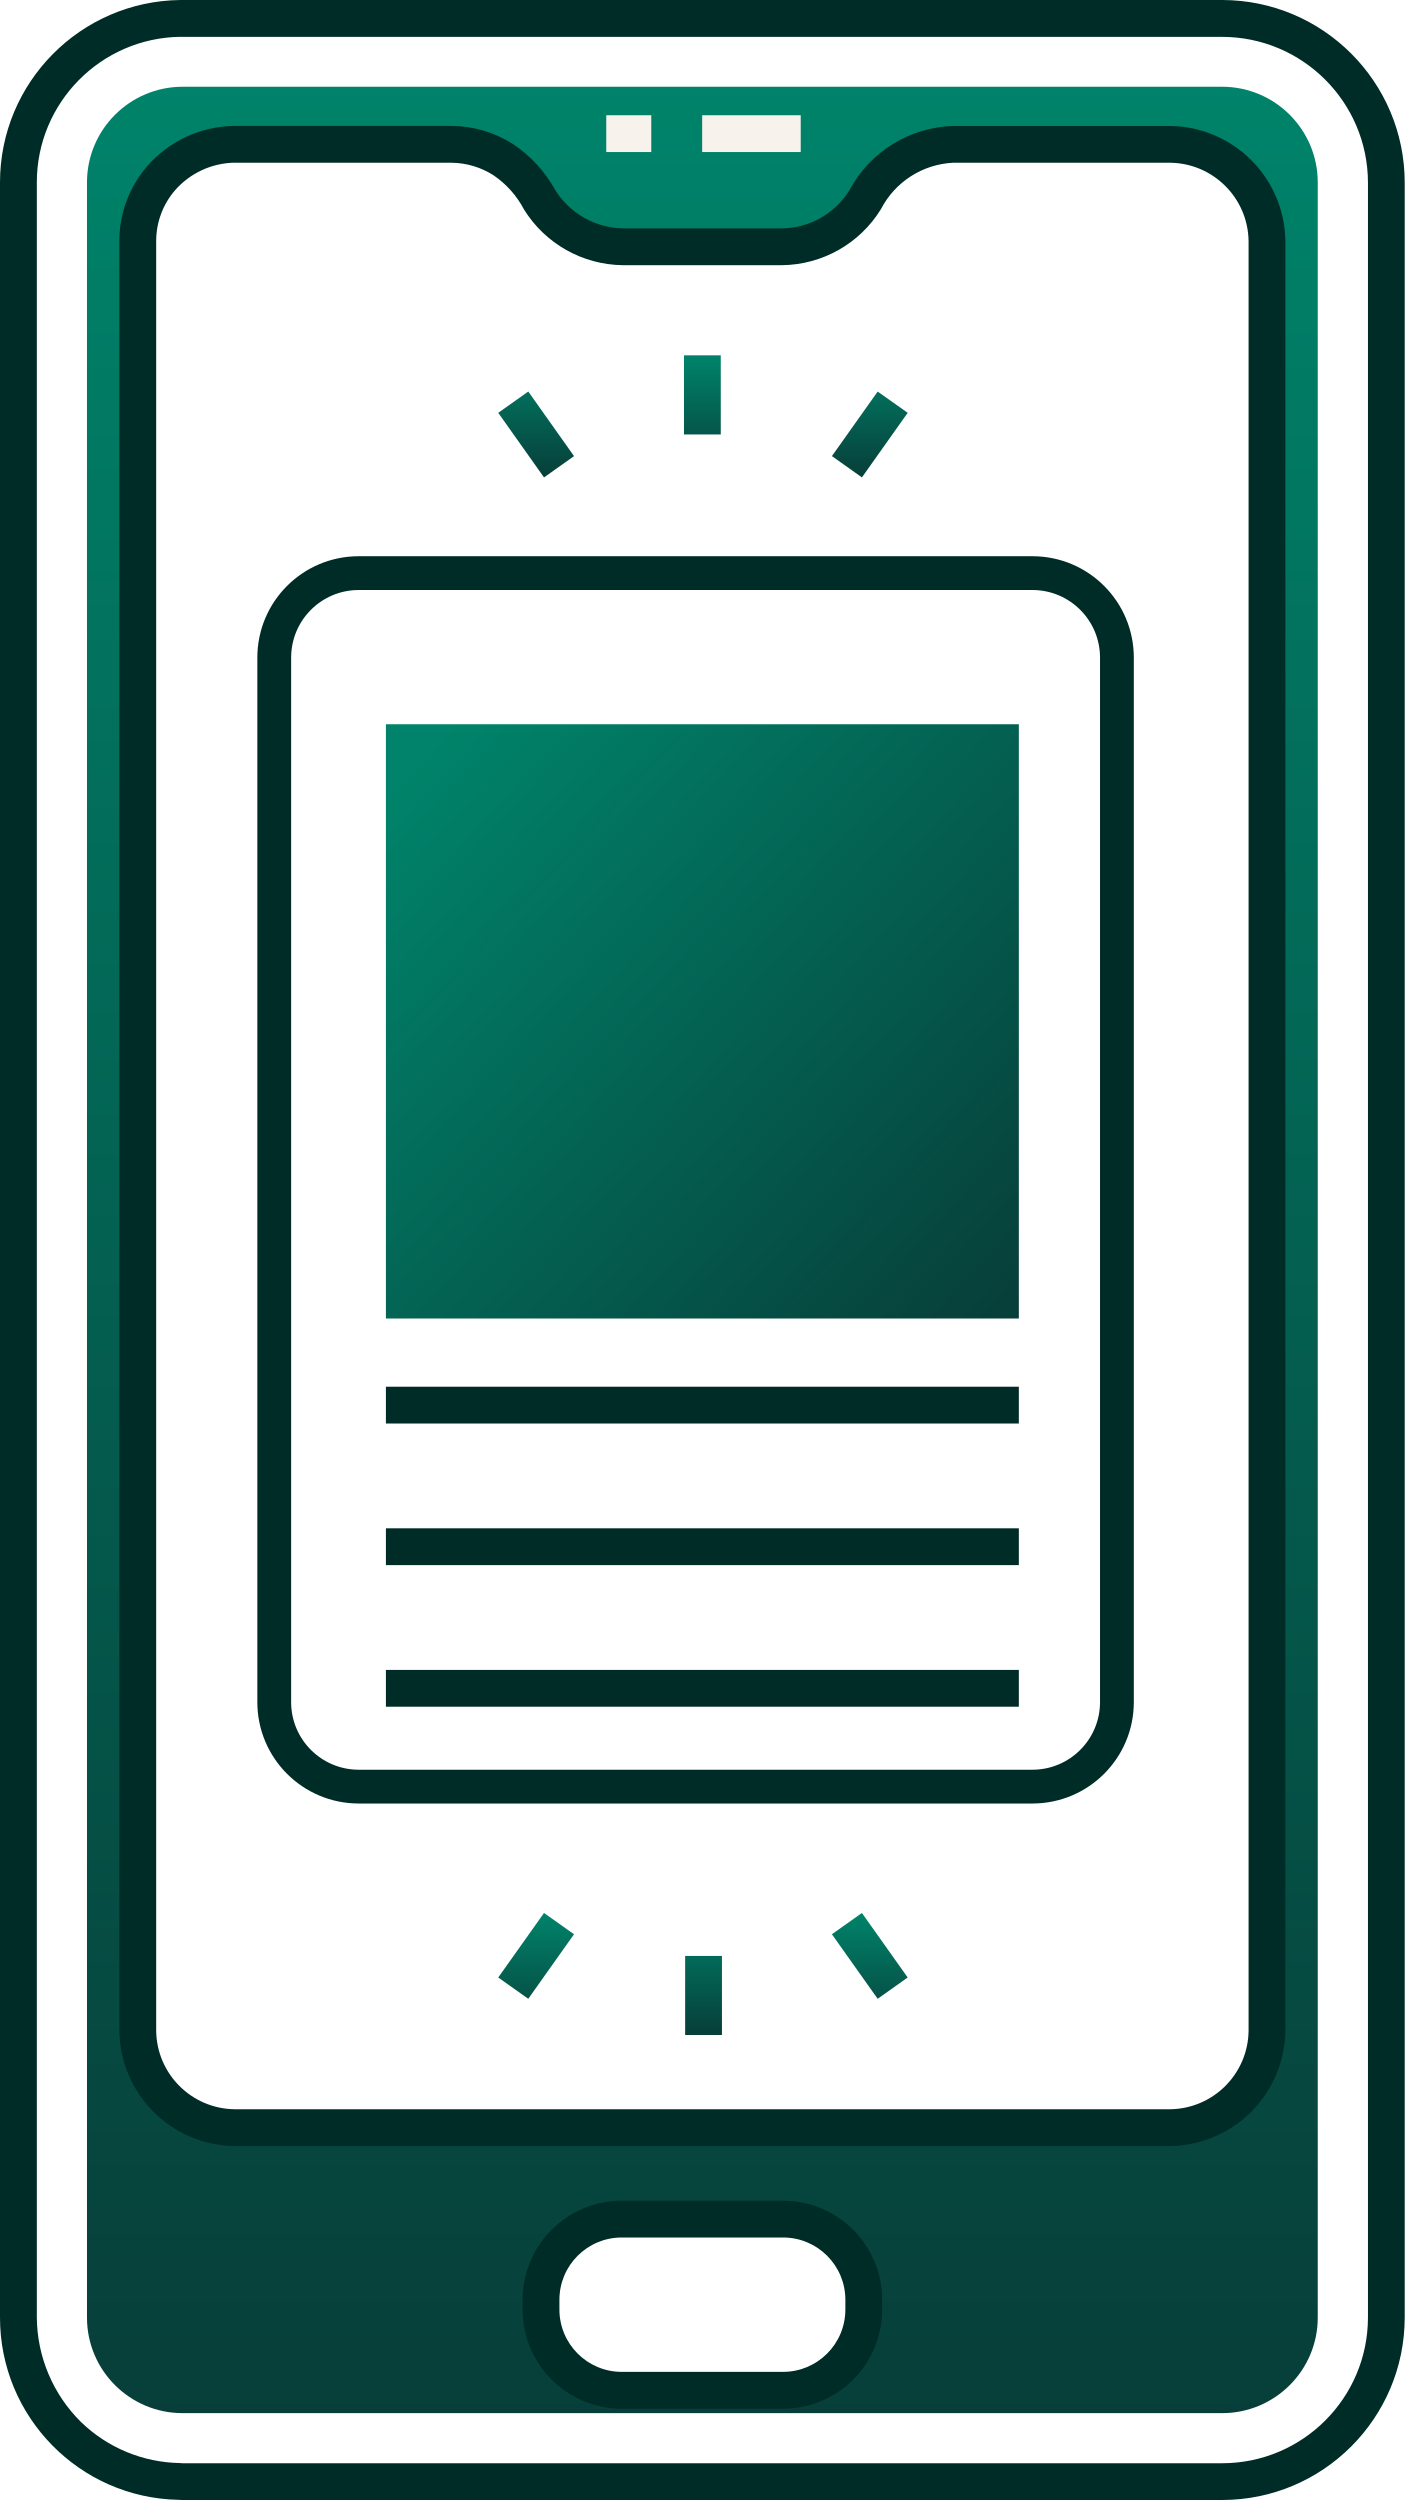
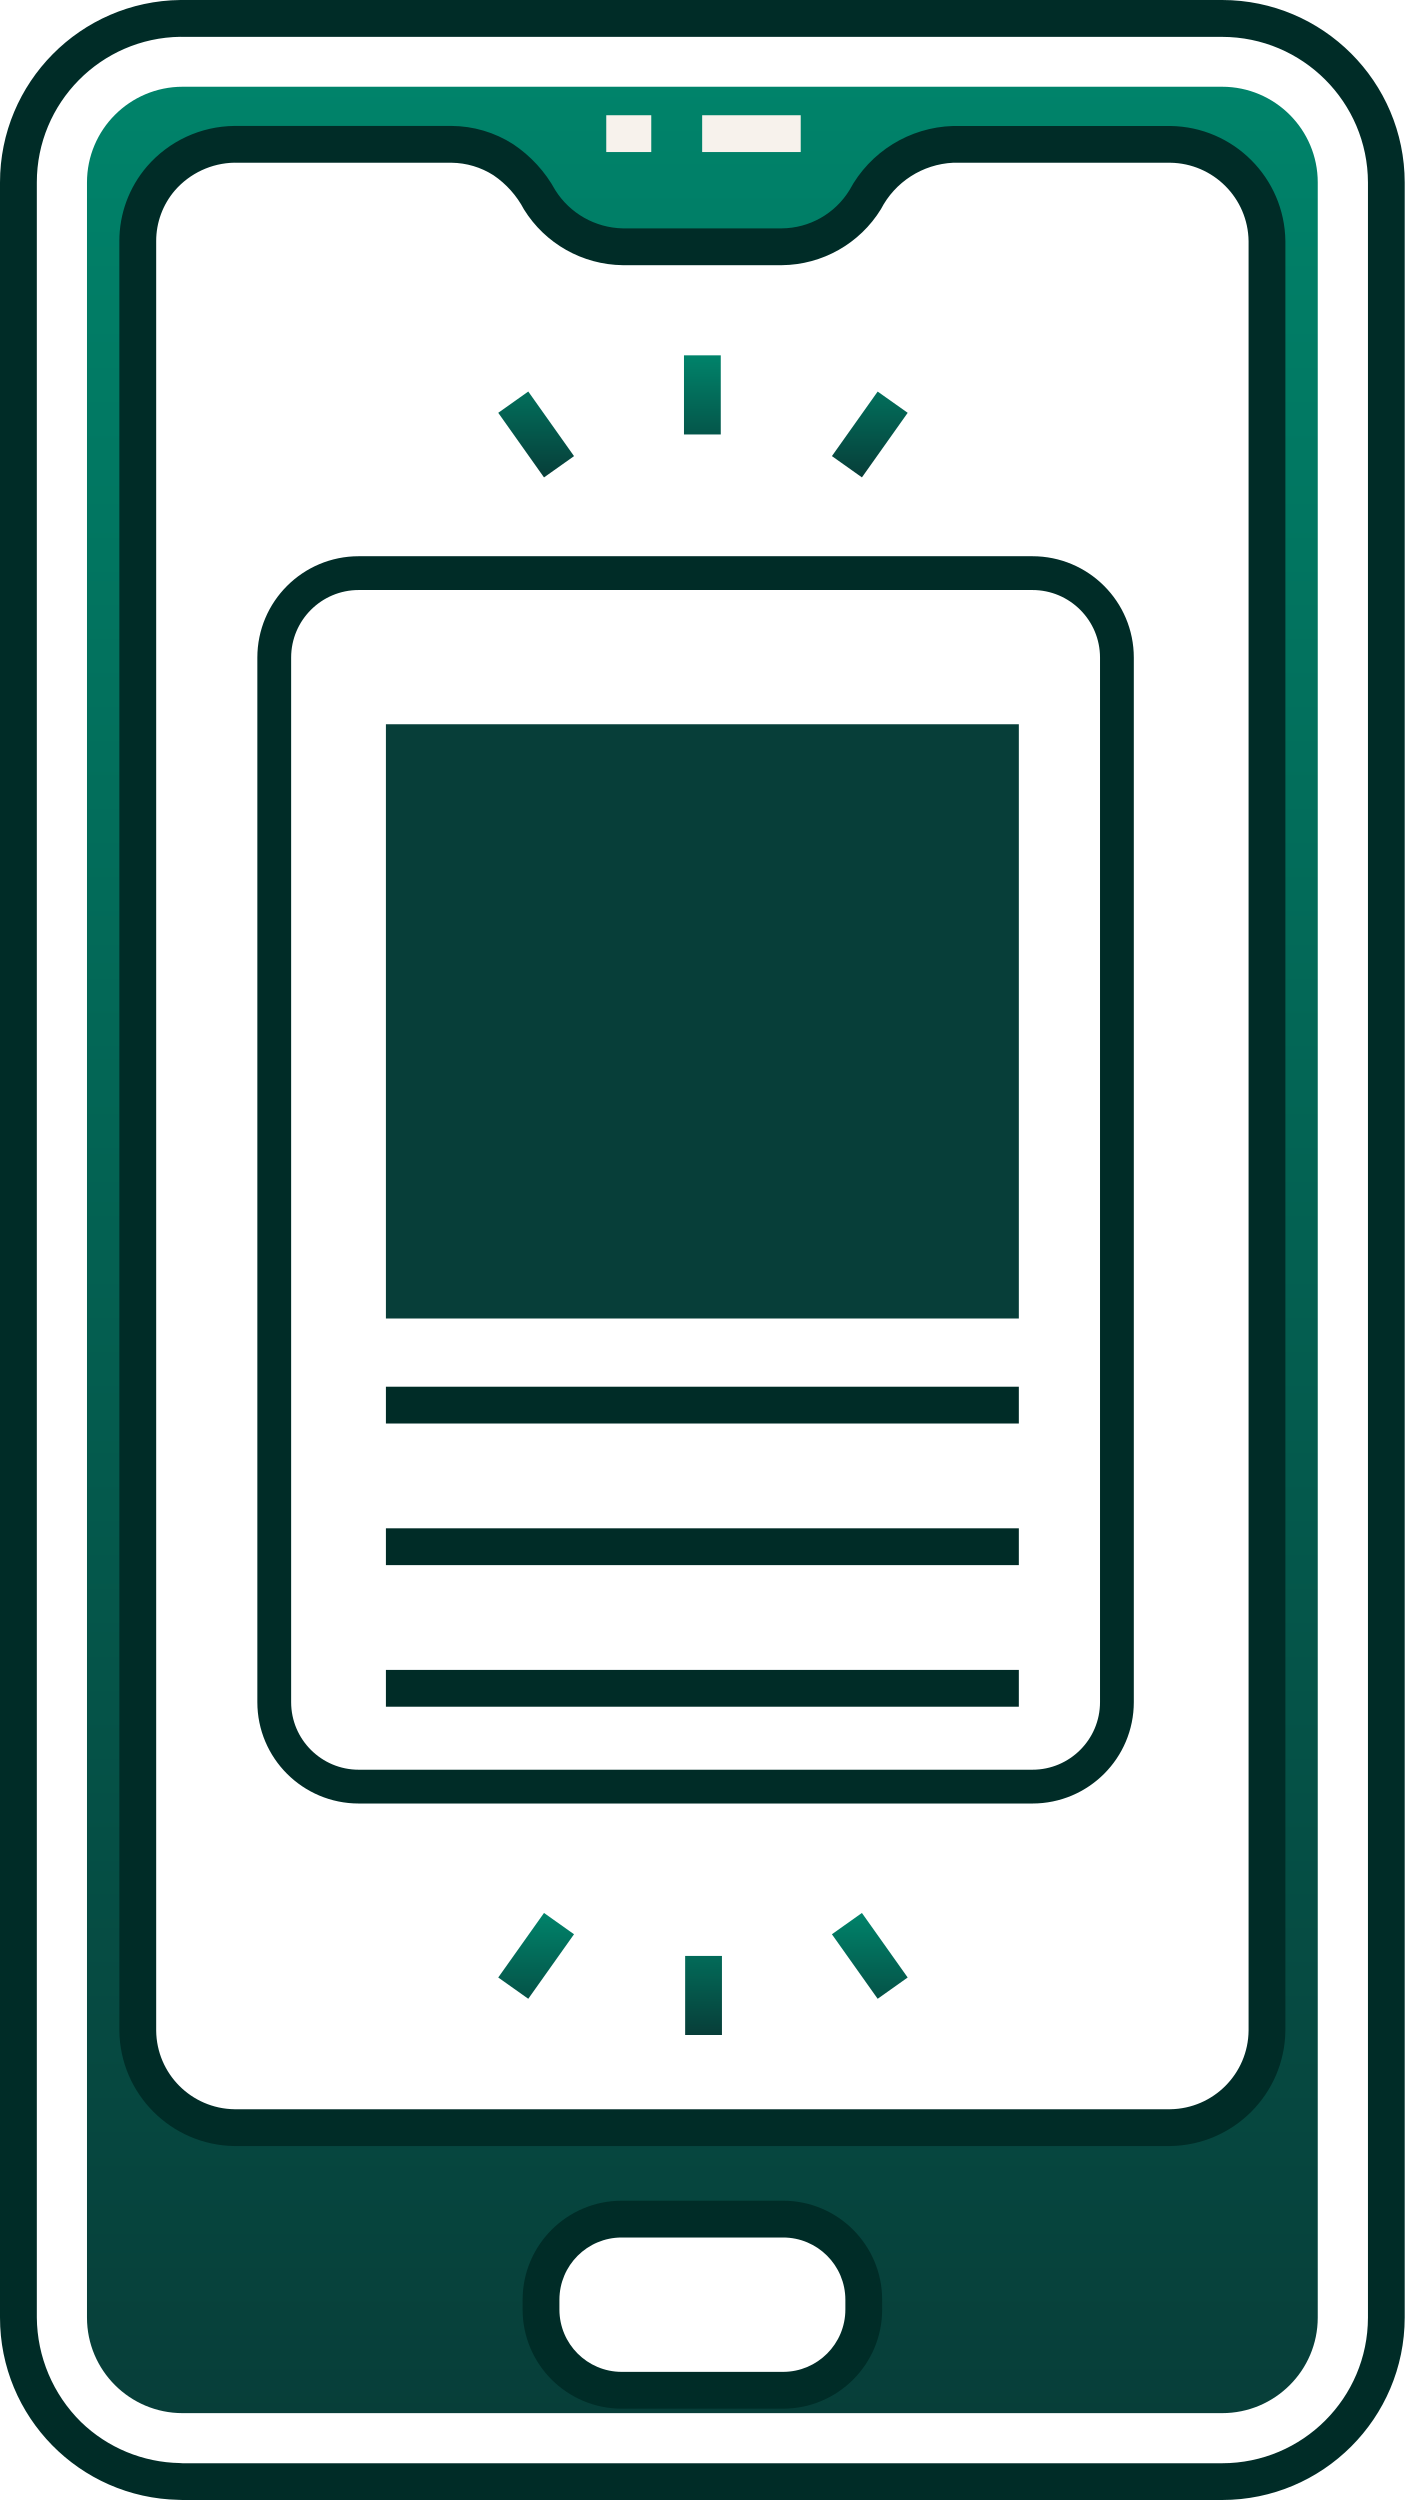
<svg xmlns="http://www.w3.org/2000/svg" xmlns:xlink="http://www.w3.org/1999/xlink" width="83.125" height="147.936" viewBox="0 0 83.125 147.936">
  <defs>
    <linearGradient id="linear-gradient" x1="0.5" x2="0.5" y2="1" gradientUnits="objectBoundingBox">
      <stop offset="0" stop-color="#00836a" />
      <stop offset="1" stop-color="#073e39" />
    </linearGradient>
    <linearGradient id="linear-gradient-2" x1="0" y1="0.117" x2="1" xlink:href="#linear-gradient" />
  </defs>
  <g id="phone" transform="translate(302.267 3925)">
    <g id="Group_43362" data-name="Group 43362" transform="translate(-302.267 -3925)">
      <g id="PHONE_CALL" data-name="PHONE CALL">
        <g id="Group_43339" data-name="Group 43339">
          <path id="Path_117095" data-name="Path 117095" d="M184.477,147.936H122.949c-.069,0-.14,0-.21-.008a10.789,10.789,0,0,1-10.585-10.8V10.8A10.8,10.8,0,0,1,122.833,0h61.644a10.817,10.817,0,0,1,10.8,10.8V137.14A10.811,10.811,0,0,1,184.477,147.936ZM122.833,2.178a8.617,8.617,0,0,0-8.5,8.618V137.133a8.79,8.79,0,0,0,2.617,6.191,8.617,8.617,0,0,0,5.848,2.426,1.081,1.081,0,0,1,.153.011l61.526,0a8.631,8.631,0,0,0,8.625-8.617V10.8a8.639,8.639,0,0,0-8.625-8.618H122.833Z" transform="translate(-112.154)" fill="#002c27" />
        </g>
        <g id="Group_43340" data-name="Group 43340" transform="translate(32.013 131.312)">
          <path id="Path_117096" data-name="Path 117096" d="M237.278,454.466h-9.557a4.768,4.768,0,0,0-4.771,4.771v.58a4.774,4.774,0,0,0,4.771,4.778h9.557a4.774,4.774,0,0,0,4.771-4.778v-.58A4.768,4.768,0,0,0,237.278,454.466Z" transform="translate(-222.95 -454.466)" fill="none" />
        </g>
        <g id="Group_43341" data-name="Group 43341" transform="translate(5.147 5.133)">
          <path id="Path_117097" data-name="Path 117097" d="M197.143,17.765h-61.52a5.664,5.664,0,0,0-5.655,5.663V149.773a5.658,5.658,0,0,0,5.655,5.655h61.52a5.658,5.658,0,0,0,5.655-5.655V23.428A5.663,5.663,0,0,0,197.143,17.765ZM175.933,149.3a4.774,4.774,0,0,1-4.771,4.778H161.6a4.774,4.774,0,0,1-4.771-4.778v-.58a4.768,4.768,0,0,1,4.771-4.771h9.557a4.768,4.768,0,0,1,4.771,4.771Zm23.861-16.5a5.791,5.791,0,0,1-5.721,5.743H138.688a5.811,5.811,0,0,1-5.713-5.743V26.9a5.7,5.7,0,0,1,1.371-3.707,5.871,5.871,0,0,1,4.35-2.021h12.85a5.769,5.769,0,0,1,3.057.908,6.677,6.677,0,0,1,2.149,2.367,5.921,5.921,0,0,0,4.922,2.788h9.416a5.851,5.851,0,0,0,4.93-2.788,6.183,6.183,0,0,1,5.205-3.275h12.85a5.808,5.808,0,0,1,5.721,5.728V132.792Z" transform="translate(-129.968 -17.765)" fill="url(#linear-gradient)" />
        </g>
        <g id="Group_43342" data-name="Group 43342" transform="translate(41.55 6.819)">
          <rect id="Rectangle_8072" data-name="Rectangle 8072" width="5.832" height="2.178" fill="#f7f2ec" />
        </g>
        <g id="Group_43343" data-name="Group 43343" transform="translate(35.875 6.819)">
          <rect id="Rectangle_8073" data-name="Rectangle 8073" width="2.663" height="2.178" fill="#f7f2ec" />
        </g>
        <g id="Group_43344" data-name="Group 43344" transform="translate(30.924 130.226)">
          <path id="Path_117098" data-name="Path 117098" d="M234.6,463.015h-9.557a5.87,5.87,0,0,1-5.86-5.867v-.58a5.866,5.866,0,0,1,5.86-5.86H234.6a5.866,5.866,0,0,1,5.86,5.86v.58A5.87,5.87,0,0,1,234.6,463.015Zm-9.557-10.13a3.686,3.686,0,0,0-3.682,3.682v.58a3.69,3.69,0,0,0,3.682,3.689H234.6a3.69,3.69,0,0,0,3.682-3.689v-.58a3.686,3.686,0,0,0-3.682-3.682Z" transform="translate(-219.182 -450.708)" fill="#002c27" />
        </g>
        <g id="Group_43345" data-name="Group 43345" transform="translate(7.064 7.449)">
          <path id="Path_117099" data-name="Path 117099" d="M198.79,145.322H143.4a6.908,6.908,0,0,1-6.8-6.832V32.6a6.777,6.777,0,0,1,1.633-4.417,6.927,6.927,0,0,1,5.176-2.4h12.85a6.822,6.822,0,0,1,3.639,1.076,7.75,7.75,0,0,1,2.5,2.727,4.839,4.839,0,0,0,3.989,2.259h9.416a4.744,4.744,0,0,0,4-2.259,7.2,7.2,0,0,1,6.139-3.8h12.85A6.9,6.9,0,0,1,205.6,32.6V138.491A6.913,6.913,0,0,1,198.79,145.322ZM143.412,27.958a4.79,4.79,0,0,0-3.525,1.642,4.6,4.6,0,0,0-1.107,3V138.49a4.7,4.7,0,0,0,4.625,4.654H198.79a4.7,4.7,0,0,0,4.632-4.654V32.6a4.7,4.7,0,0,0-4.632-4.639H185.94a5.087,5.087,0,0,0-4.272,2.745,6.961,6.961,0,0,1-5.863,3.317h-9.416a6.977,6.977,0,0,1-5.846-3.3,5.569,5.569,0,0,0-1.806-2.023,4.71,4.71,0,0,0-2.476-.739h-12.85Z" transform="translate(-136.602 -25.78)" fill="#002c27" />
        </g>
      </g>
      <g id="Group_43347" data-name="Group 43347" transform="translate(22.836 42.857)">
-         <rect id="Rectangle_8060" data-name="Rectangle 8060" width="37.453" height="35.165" fill="url(#linear-gradient-2)" />
+         <rect id="Rectangle_8060" data-name="Rectangle 8060" width="37.453" height="35.165" fill="#073E39" />
      </g>
      <g id="Group_43352" data-name="Group 43352" transform="translate(22.836 90.437)">
        <rect id="Rectangle_8065" data-name="Rectangle 8065" width="37.453" height="2.178" transform="translate(0 0)" fill="#002c27" />
      </g>
      <g id="Group_43353" data-name="Group 43353" transform="translate(22.836 98.816)">
        <rect id="Rectangle_8066" data-name="Rectangle 8066" width="37.453" height="2.178" transform="translate(0 0)" fill="#002c27" />
      </g>
      <path id="Union_40" data-name="Union 40" d="M0,3.4l1.777-1.26L4.485,5.963,2.708,7.223ZM19.745,5.961l2.707-3.818L24.229,3.4,21.521,7.221ZM10.991,4.68V0h2.177V4.68Z" transform="translate(29.483 21.028)" fill="url(#linear-gradient)" />
      <g id="Rectangle_8074" data-name="Rectangle 8074" transform="translate(15.228 32.914)" fill="none" stroke="#002c27" stroke-linejoin="round" stroke-width="2">
        <rect width="51.865" height="73.808" rx="6" stroke="none" />
        <rect x="1" y="1" width="49.865" height="71.808" rx="5" fill="none" />
      </g>
      <g id="Group_43359" data-name="Group 43359" transform="translate(22.836 82.058)">
        <rect id="Rectangle_8065-2" data-name="Rectangle 8065" width="37.453" height="2.178" transform="translate(0 0)" fill="#002c27" />
      </g>
      <path id="Union_39" data-name="Union 39" d="M11.06,7.222V2.542h2.178V7.222ZM0,3.819,2.708,0l1.776,1.26L1.777,5.079ZM19.744,1.26,21.52,0l2.708,3.819-1.776,1.26Z" transform="translate(29.483 113.198)" fill="url(#linear-gradient)" />
    </g>
  </g>
</svg>
